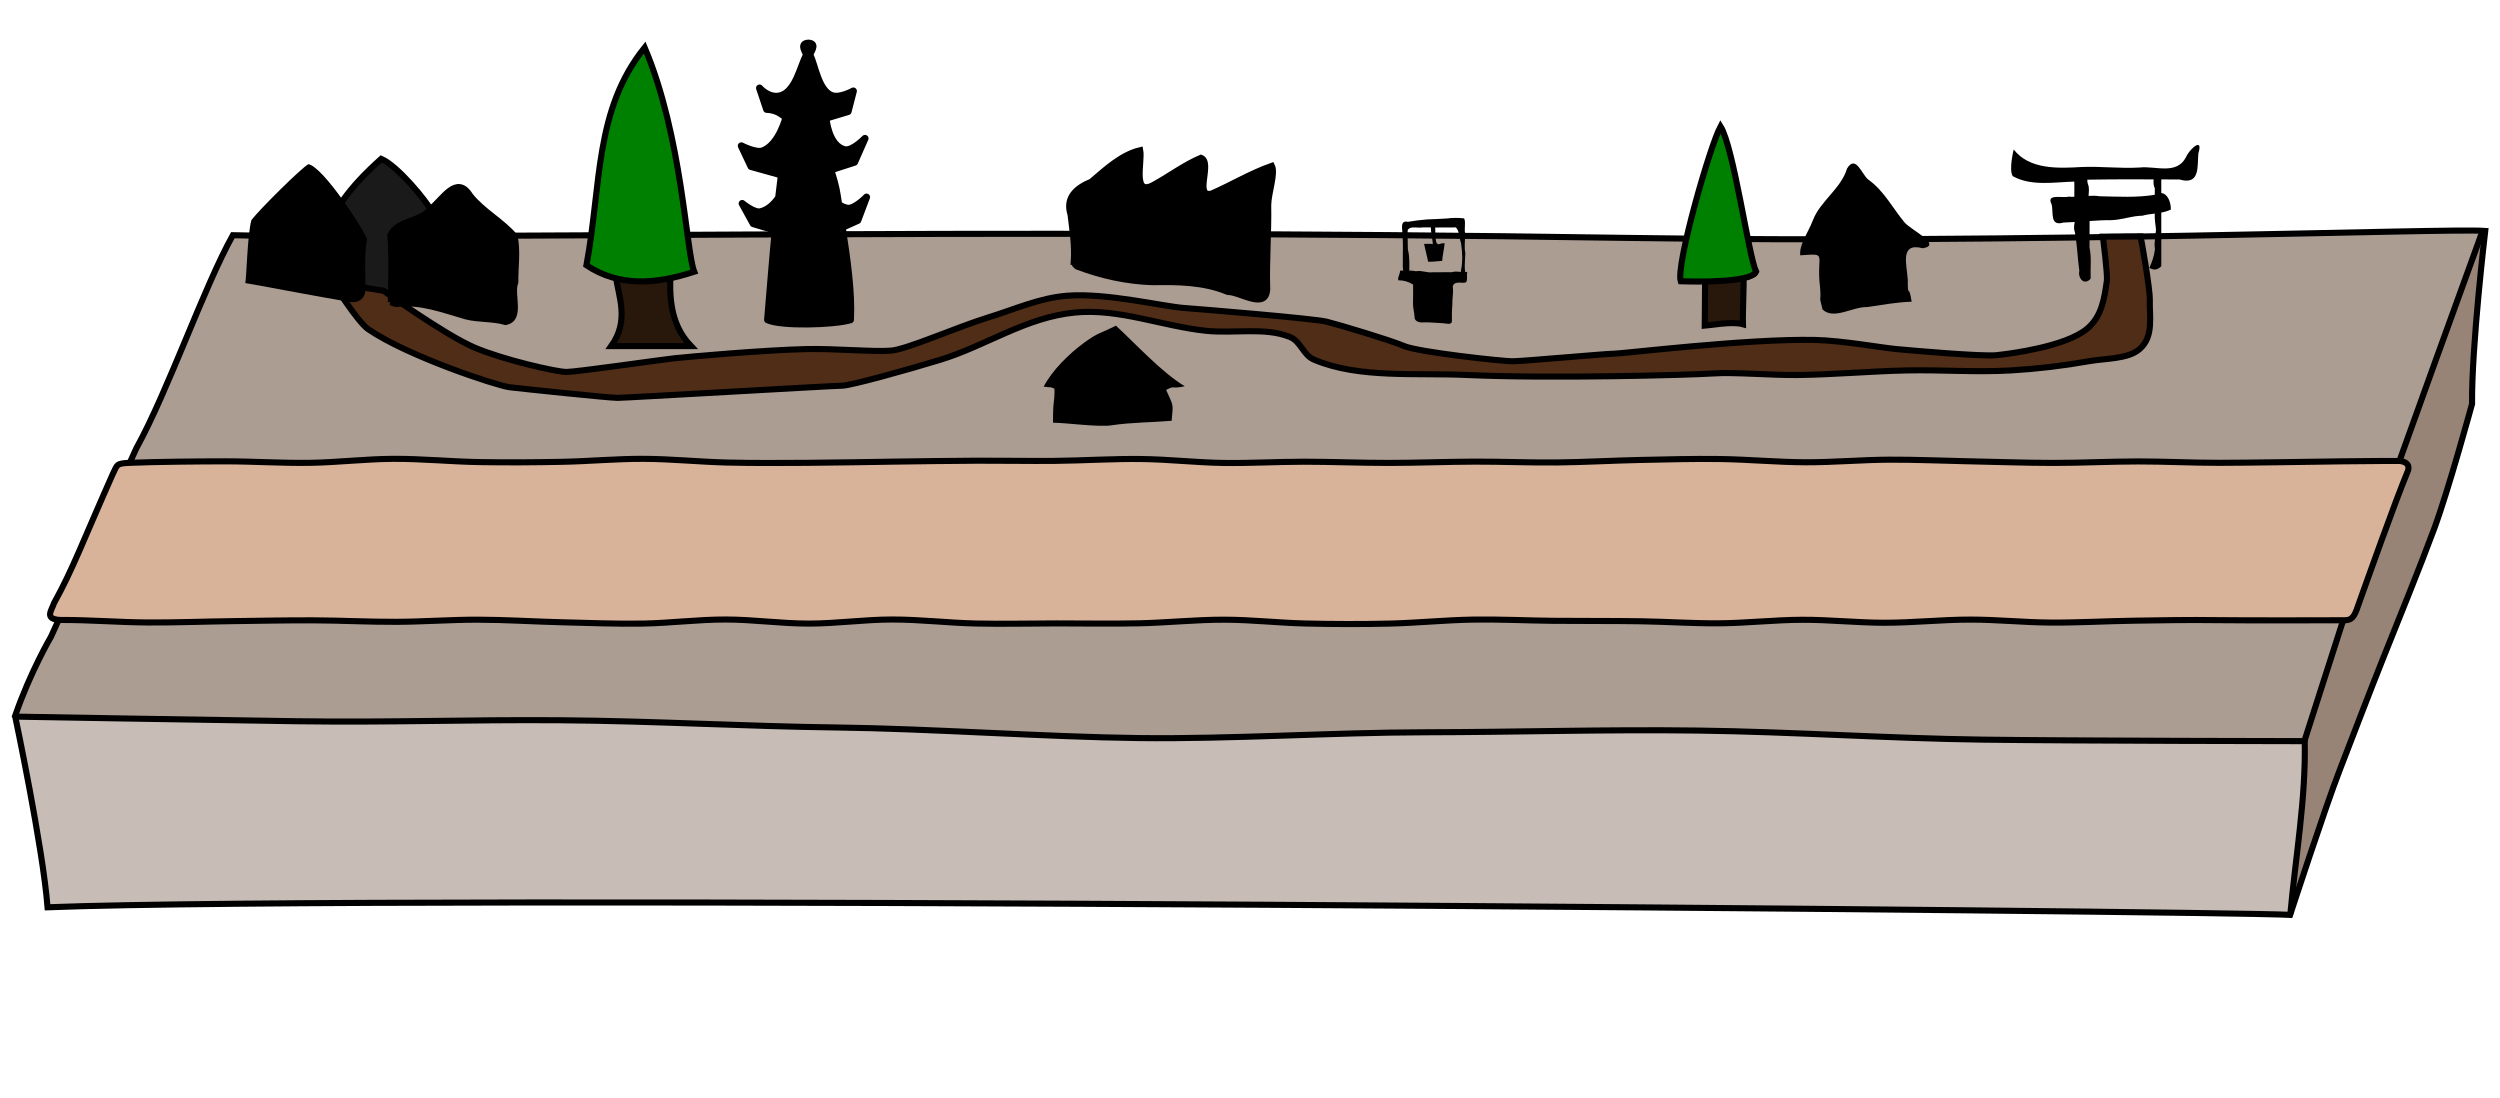
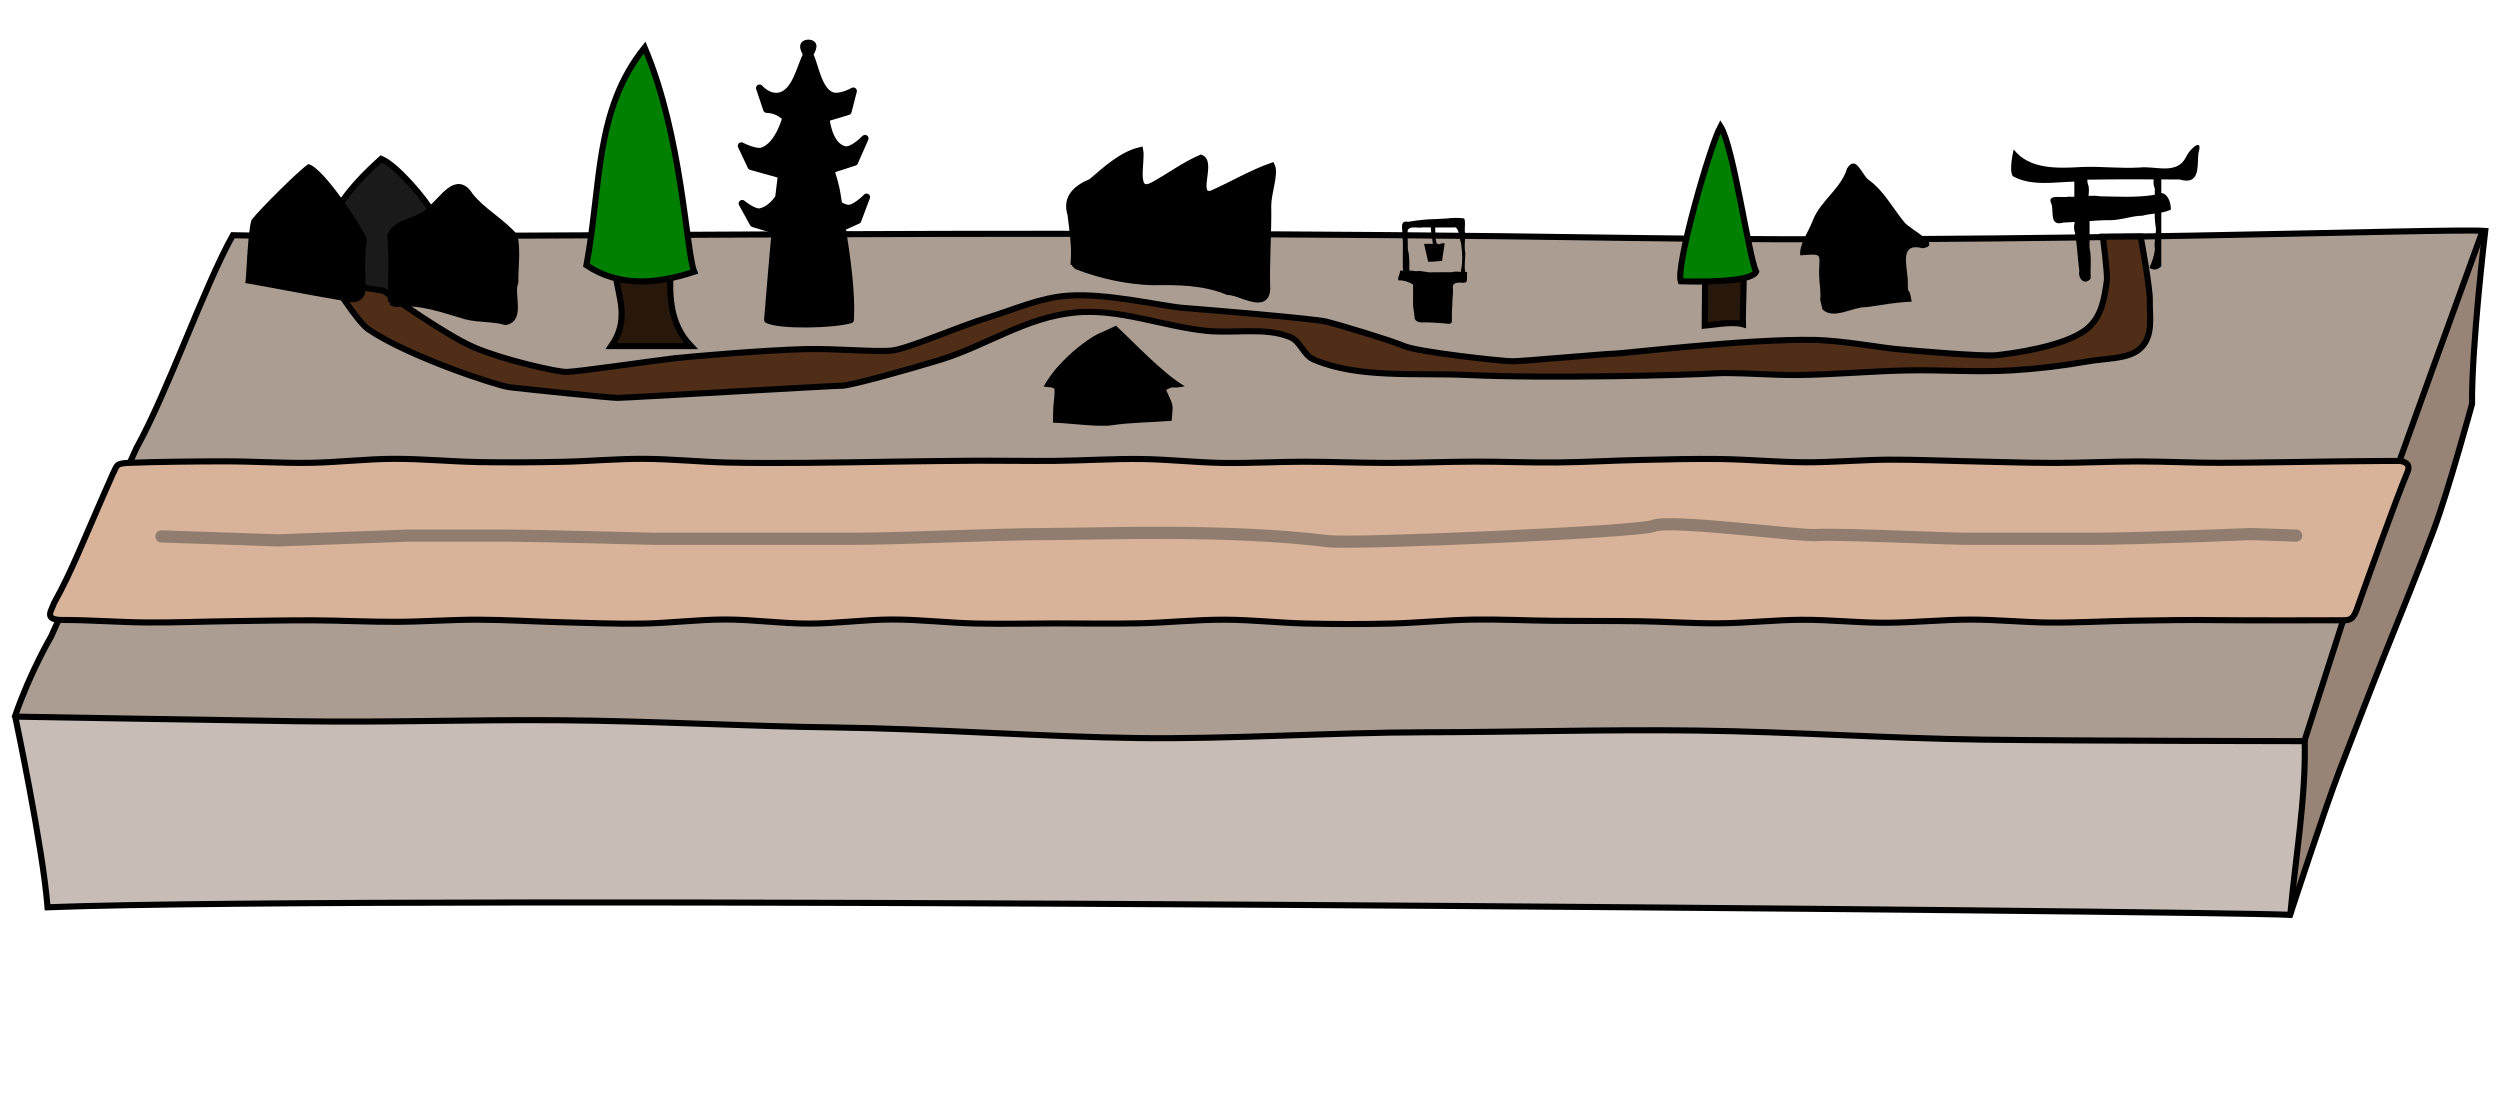
<svg xmlns="http://www.w3.org/2000/svg" version="1.1" id="svg2" height="360" width="820">
  <defs id="defs4">
    </defs>
  <g id="layer1" transform="translate(0,-692.3622)">
    <path style="fill:#ac9d93;fill-opacity:1;stroke:none;stroke-width:2;stroke-linecap:butt;stroke-linejoin:miter;stroke-miterlimit:4;stroke-opacity:1;stroke-dasharray:none" d="m 4.95,927.204 c 5,-14.5 11.781,-26.011 11.781,-26.011 l 27.964,-61.743 c 10.5,-19 22.173,-52.931 31.673,-69.931 50.205,1.414 248.716,-2.321 455.022,0.846 135.632,2.082 271.43,-3.252 283.763,-2.26 0,0 -4.49,37.851 -4.318,56.736 0,0 -7.708,28.258 -12.435,40.984 -4.928,13.268 -11.305,28.866 -16.556,42.01 -4.423,11.071 -10.138,26.025 -14.435,37.146 -4.923,12.738 -16.249,47.454 -16.249,47.454 -21.5,-1.25 -625.255,-6.727 -735.563,-2.484 -1.5,-19.5 -10.646,-62.746 -10.646,-62.746 z" id="path10387" />
    <path style="fill:#978477;fill-opacity:1;stroke:none" d="m 814.094,768.643 -15.594,43 -14.562,40.531 -15.094,42.75 -13.031,40.531 c 4e-4,0 0.125,0 0.125,0 -2.748,17.24 -5.433,38.694 -4.688,56.688 0.277,-0.849 11.295,-34.578 16.156,-47.156 4.297,-11.12 10.014,-26.085 14.438,-37.156 5.251,-13.144 11.634,-28.732 16.562,-42 4.727,-12.727 12.438,-41 12.438,-41 -0.16,-17.597 3.594,-50.468 4.125,-55.031 -0.337,-0.539 -0.639,-0.941 -0.875,-1.156 z M 751.25,992.175 l -3.031,0.156 c 1.058,0.03 2.482,0.067 2.938,0.094 0,0 0.091,-0.241 0.094,-0.25 z" id="path11497" />
    <path style="fill:#c7bdb6;fill-opacity:1;stroke:none" d="M 5.219,235.062 5.125,235.719 c 0.534,2.537 9.015,42.98 10.469,61.875 107.539,-4.136 684.493,0.958 732.625,2.375 L 751.25,299.812 c -4.3e-4,-0.01 4.2e-4,-0.021 0,-0.031 0.997,-20.615 5.475,-36.972 4.688,-56.688 0,0 -75.42,-0.105 -105.5,-0.5 -31.209,-0.41 -62.353,-2.567 -93.562,-2.969 -30.75,-0.396 -58.685,0.506 -89.438,0.562 -30.379,0.056 -63.592,2.28 -93.969,1.906 -30.884,-0.38 -68.116,-3.083 -99,-3.469 -30.238,-0.378 -60.48,-2.155 -90.719,-2.375 -30.903,-0.225 -55.443,0.748 -86.344,0.312 -30.737,-0.433 -92.188,-1.5 -92.188,-1.5 z" transform="translate(0,692.3622)" id="path11492" />
    <path id="path11505" d="m 4.95,927.204 c 5,-14.5 11.781,-26.011 11.781,-26.011 l 27.964,-61.743 c 10.5,-19 22.173,-52.931 31.673,-69.931 50.205,1.414 248.716,-2.321 455.022,0.846 135.632,2.082 271.43,-3.252 283.763,-2.26 0,0 -4.49,37.851 -4.318,56.736 0,0 -7.708,28.258 -12.435,40.984 -4.928,13.268 -11.305,28.866 -16.556,42.01 -4.423,11.071 -10.138,26.025 -14.435,37.146 -4.923,12.738 -16.249,47.454 -16.249,47.454 -21.5,-1.25 -625.255,-6.727 -735.563,-2.484 -1.5,-19.5 -10.646,-62.746 -10.646,-62.746 z" style="fill:none;stroke:#000000;stroke-width:2;stroke-linecap:butt;stroke-linejoin:miter;stroke-miterlimit:4;stroke-opacity:1;stroke-dasharray:none" />
    <path style="fill:none;stroke:#000000;stroke-width:2;stroke-linecap:butt;stroke-linejoin:miter;stroke-miterlimit:4;stroke-opacity:1;stroke-dasharray:none" d="m 5.206,927.415 c 0,0 61.47,1.08 92.207,1.513 30.9,0.435 55.437,-0.548 86.34,-0.324 30.239,0.22 60.482,1.995 90.719,2.373 30.884,0.386 68.116,3.092 98.999,3.472 30.377,0.374 63.587,-1.846 93.966,-1.901 30.752,-0.057 58.677,-0.958 89.426,-0.562 31.21,0.402 62.38,2.57 93.589,2.98 30.08,0.395 105.495,0.496 105.495,0.496 0.432,18.664 -3.054,38.305 -4.711,56.701" id="path10389" />
    <path style="fill:none;stroke:#000000;stroke-width:2;stroke-linecap:butt;stroke-linejoin:miter;stroke-miterlimit:4;stroke-opacity:1;stroke-dasharray:none" d="m 755.755,935.69 13.084,-40.763 15.084,-42.763 14.584,-40.514 15.584,-43.013" id="path10391" />
    <path id="path6533" d="m 141.679,761.763 c -1.786,-3.453 -11.264,-14.998 -16.63,-17.303 -2.918,2.615 -14.714,13.15 -16.747,22.195 -1.532,7.023 -1.16,20.541 -0.598,20.958 0.678,0.176 34.494,3.147 33.999,3.386 -2.052,0.989 1.293,-0.693 1.38,-2.537 0.315,-6.686 -0.503,-23.253 -1.405,-26.699 z" style="fill:#1a1a1a;fill-opacity:1;stroke:#000000;stroke-width:2;stroke-miterlimit:4;stroke-opacity:1;stroke-dasharray:none" />
    <path style="fill:#000000;fill-opacity:1;stroke:#000000;stroke-width:2.327;stroke-linecap:butt;stroke-linejoin:round;stroke-miterlimit:4;stroke-opacity:1;stroke-dasharray:none" d="m 265.188,706.519 c -3.315,0.133 -0.325,3.379 -0.719,4.062 -1.834,3.182 -3.416,12.106 -8.715,13.261 -3.733,0.813 -6.618,-2.597 -6.618,-2.597 l 2.339,6.98 c 4.073,0.135 5.478,2.376 6.37,2.512 0,0 -2.217,9.143 -7.688,11.125 -2.26,0.819 -7,-1.656 -7,-1.656 l 3.188,6.75 9.969,2.781 c -0.325,2.614 -0.637,5.105 -0.906,7.469 -1.444,2.093 -3.386,4.018 -5.938,4.625 -2.143,0.51 -6.031,-2.719 -6.031,-2.719 l 3.625,6.594 7.25,2.188 c -0.94,9.665 -1.593,18.327 -2.531,29.344 4.32,2.046 21.541,1.629 27.156,0 0.47,-8.9 -1.118,-20.076 -2.719,-30.281 l 5.125,-2.312 2.875,-7.625 c 0,0 -3.886,4.055 -6.281,3.656 -1.077,-0.179 -2.038,-0.643 -2.875,-1.281 -0.163,-1.044 -0.352,-2.192 -0.5,-3.188 -0.402,-2.703 -1.227,-5.418 -2.094,-8.125 l 7.812,-2.531 3.438,-7.781 c 0,0 -4.097,4.217 -6.562,3.719 -5.525,-1.116 -6.25,-10.375 -6.25,-10.375 l 7.256,-2.178 1.732,-6.72 c 0,0 -4.334,2.45 -6.981,1.542 -4.588,-1.574 -5.655,-10.343 -7.256,-13.238 -0.359,-0.648 2.713,-3.823 -0.469,-4 z" id="path6459" />
    <path id="path6461" d="m 352.186,778.249 c 0.398,-5.232 -0.452,-10.375 -1.052,-15.498 -1.844,-5.748 2.176,-8.908 6.792,-10.788 4.77,-4.095 10.009,-8.932 16.073,-10.357 0.752,3.777 -2.733,15.502 4.584,11.241 5.147,-2.839 9.922,-6.449 15.336,-8.744 3.93,1.545 -2.356,12.989 3.423,11.771 6.682,-2.911 12.96,-6.739 19.842,-9.139 1.254,2.474 -1.177,8.93 -1.203,12.918 0.16,9.185 -0.625,18.327 -0.335,27.52 -0.327,7.153 -8.904,0.907 -12.946,0.954 -7.803,-3.262 -16.302,-3.344 -24.617,-3.198 -8.504,-0.269 -16.918,-2.133 -24.818,-5.138 l -0.682,-0.655 -0.395,-0.887 -5e-5,-5e-5 z" style="fill:#000000;fill-opacity:1;stroke:#000000;stroke-width:1.977;stroke-linecap:butt;stroke-linejoin:miter;stroke-miterlimit:4;stroke-opacity:1;stroke-dasharray:none" />
    <path id="path6465" d="m 720.811,739.894 c -1.059,0.133 -3.164,2.476 -3.813,4.031 -3.051,5.888 -9.929,2.824 -15.094,3.375 -6.409,0.405 -12.796,-0.444 -19.191,-0.156 -7.597,0.44 -17.065,0.897 -22.216,-5.75 0.028,-0.117 -1.699,6.614 -0.315,8.75 6.073,3.362 13.468,1.971 20.168,1.781 0.012,0.189 0.021,0.375 0.032,0.562 -0.008,1.47 -0.003,2.936 0,4.406 -0.653,0.013 -1.301,0.04 -1.954,-0.031 -1.796,0.581 -7.402,-1.112 -5.515,2.469 0.726,2.542 -0.729,7.405 3.876,6.031 1.241,-0.034 2.481,-0.109 3.718,-0.188 -0.199,1.093 -0.39,2.174 0.032,3.25 0.804,4.216 0.871,8.544 1.481,12.781 -0.553,2.43 1.699,4.984 3.718,2.531 -0.156,-3.383 0.362,-6.843 -0.378,-10.156 0.032,-2.909 0.037,-5.806 0.032,-8.719 2.327,-0.157 4.66,-0.312 6.996,-0.281 3.525,-0.073 6.802,-1.435 10.336,-1.469 1.295,-0.377 2.679,-0.52 4.034,-0.688 -0.066,1.754 0.18,3.449 0.41,5.188 -0.076,2.147 -0.713,4.259 -0.347,6.438 -0.215,2.088 -0.928,4.231 -1.828,6.156 1.517,0.914 2.599,0.702 3.908,-0.5 0.015,-5.873 0.002,-11.752 0,-17.625 1.09,-0.202 2.155,-0.487 3.151,-1 0.022,-2.356 -1.037,-5.201 -3.151,-5.406 -3.5e-4,-1.489 -3.4e-4,-2.98 0,-4.469 1.997,0.009 3.996,0.023 5.987,0.031 6.817,1.979 5.779,-4.241 6.176,-8.562 0.653,-2.151 0.383,-2.861 -0.252,-2.781 z m -22.248,11.281 c 2.611,-4.2e-4 5.206,0.021 7.815,0.031 -0.055,1.037 -0.068,2.037 0.41,2.969 -0.011,0.685 -0.029,1.377 -0.032,2.062 -0.021,0.013 -0.042,0.018 -0.063,0.031 -5.953,0.962 -12.051,0.586 -18.025,0.469 -1.199,-0.214 -2.417,-0.195 -3.624,-0.125 0.077,-1.301 0.343,-2.624 -0.221,-3.875 -0.117,-0.354 -0.169,-0.885 -0.189,-1.438 4.623,-0.071 9.285,-0.124 13.928,-0.125 z" style="fill:#000000;fill-opacity:1;stroke:none" />
    <path style="fill:#502d16;fill-opacity:1;stroke:#000000;stroke-width:2;stroke-miterlimit:4;stroke-opacity:1;stroke-dasharray:none" d="m 125.83,787.737 c 0,0 19.928,14.38 29.82,18.625 9.248,3.969 26.804,8 30.155,8 3.351,0 30.825,-4 35.516,-4.5 4.691,-0.5 28.537,-2.627 42.887,-3 9.378,-0.244 22.784,1 28.144,0.5 5.361,-0.5 21.263,-7.643 32.165,-11 8.362,-2.575 16.47,-6.281 25.464,-7 12.784,-1.022 31.495,3.5 38.196,4 6.701,0.5 42.887,3.5 46.907,4.5 4.021,1 20.773,6 25.464,8 4.691,2 32.165,5 35.516,5 3.351,0 30.825,-2.5 33.505,-2.5 2.68,0 43.697,-4.97 65.67,-4.5 9.031,0.193 21.443,2.5 26.804,3 5.361,0.5 28.144,2.5 32.835,2 4.691,-0.5 22.283,-2.761 29.485,-8.5 5.118,-4.079 5.908,-10.444 6.701,-16 0.261,-1.831 -1.302,-14.38 -1.302,-14.38 l 12.364,-0.061 c 0,0 3.11,16.745 3.01,20.941 -0.129,5.397 1.354,11.899 -3.351,16 -3.813,3.323 -11.048,2.989 -16.753,4 -8.361,1.481 -16.897,2.498 -25.464,3 -11.357,0.665 -22.788,-0.24 -34.175,0 -11.853,0.25 -23.66,1.355 -35.516,1.5 -9.383,0.115 -20.773,-1 -28.144,-0.5 -7.371,0.5 -53.659,1.741 -80.412,0.5 -16.868,-0.783 -35.543,1.204 -50.258,-5 -3.736,-1.575 -4.269,-5.974 -8.041,-7.5 -8.09,-3.271 -18.364,-1.033 -27.474,-2 -14.4,-1.528 -28.459,-7.373 -42.887,-6 -16.157,1.538 -29.161,10.882 -44.227,15.5 -10.521,3.225 -29.485,8.5 -32.165,8.5 -2.68,0 -71.031,4 -73.711,4 -2.68,0 -31.495,-3 -35.516,-3.5 -4.021,-0.5 -33.281,-10.118 -46.237,-19 -3.558,-2.439 -11.559,-15.25 -11.559,-15.25 z" id="path5479" />
    <path id="path6451" d="m 128.208,791.447 c 0.035,-7.287 0.451,-14.677 -0.203,-21.883 2.348,-5.171 9.917,-4.301 13.336,-8.804 3.849,-2.979 8.439,-11.367 12.855,-4.279 4.098,5.208 10.272,8.315 14.592,13.354 1.05,4.957 0.177,10.086 0.241,15.102 -1.608,3.979 2.262,12.025 -3.214,13.05 -4.296,-1.252 -8.709,-0.736 -13.024,-1.859 -7.396,-2.108 -14.899,-5.068 -22.737,-4.053 l -0.935,-0.207 -0.912,-0.422 0,0 z" style="fill:#000000;fill-opacity:1;stroke:#000000;stroke-width:1.977;stroke-linecap:butt;stroke-linejoin:miter;stroke-miterlimit:4;stroke-opacity:1;stroke-dasharray:none" />
    <path id="path6531" d="m 120.397,770.803 c -1.008,-3.019 -14.345,-23.737 -19.27,-24.599 -2.678,1.627 -15.72,14.582 -18.643,18.298 -1.35,4.361 -1.659,20.133 -2.061,20.706 0.57,-0.009 24.72,4.626 34.442,6.215 2.219,0.363 4.202,-0.696 4.825,-2.729 0.581,-1.895 -0.56,-11.44 0.707,-17.89 z" style="fill:#000000;fill-opacity:1;stroke:none" />
    <path style="fill:#000000;fill-opacity:1;stroke:none" d="m 345.86,819.844 c -1.874,-0.819 -0.635,-0.189 -3.542,-0.676 2.87,-5.444 8.407,-10.852 13.258,-14.382 4.82,-3.508 4.783,-2.744 10.444,-5.618 6.269,5.783 15.213,15.518 22.595,19.883 -4.534,1.027 -3.107,-0.434 -6.119,1.22 2.525,5.655 2.302,4.19 1.803,10.11 -6.296,0.537 -13.26,0.506 -19.702,1.477 -4.406,0.665 -14.389,-0.791 -19.209,-0.853 -0.035,-8.093 0.61,-6.662 0.472,-11.161 z" id="path5989" />
    <path style="fill:#000000;fill-opacity:1;stroke:none" d="m 477.438,763.831 c -0.921,-0.007 -1.854,0.052 -2.781,0.188 -2.203,0.114 -4.368,0.259 -6.562,0.312 -2.096,0.153 -4.176,0.439 -6.25,0.781 -3.009,-0.641 -1.664,2.866 -1.812,4.594 0.248,2.904 0.026,5.886 0.094,8.812 -0.036,0.554 -0.056,1.683 0.125,2.594 -0.334,0.003 -0.667,0.011 -1,0 l -0.031,0.156 -0.031,0.156 c -0.031,0.961 -0.868,2.043 -0.531,2.875 1.7,-0.023 3.416,0.475 4.844,1.406 -0.012,2.103 0.022,4.211 -0.031,6.312 -0.039,1.497 0.483,2.954 0.5,4.438 0.044,1.206 1.346,1.684 2.375,1.656 2.377,-0.116 4.754,0.189 7.125,0.281 0.884,0.036 2.29,0.619 2.75,-0.438 -0.025,-1.889 -0.028,-3.802 0.156,-5.688 -0.097,-1.807 0.345,-3.599 0.188,-5.406 -0.292,-0.964 0.571,-1.783 1.5,-1.75 0.942,-0.212 2.016,0.265 2.844,-0.219 0.584,-1.012 0.01,-2.272 0.375,-3.344 -0.24,0.041 -0.477,0.057 -0.719,0.062 0.049,-0.198 0.032,-0.442 -0.094,-0.75 -0.109,-1.842 0.103,-3.656 0.156,-5.469 -0.409,-2.092 -0.065,-4.181 -0.031,-6.281 -0.438,-1.596 0.276,-3.977 -0.375,-5.125 -0.927,-0.096 -1.86,-0.149 -2.781,-0.156 z m -13.531,3.125 c 0.915,0.008 1.928,0.153 2.719,0 0.893,0.006 1.794,-0.005 2.688,0 -0.017,1.446 0.55,3.806 0.656,5.5 -0.755,-0.15 -1.153,-0.157 -2.875,-0.094 0.381,1.521 1.075,4.644 1.344,5.844 1.183,0.053 2.802,-0.125 4.594,-0.281 0.093,-1.579 0.67,-4.139 0.812,-5.781 -1.859,-0.097 -1.785,0.853 -2.656,-0.094 -0.472,-1.513 -0.37,-3.364 -0.438,-5.062 2.265,0.01 4.518,0.002 6.781,-0.031 1.246,1.283 1.074,3.468 1.688,5.156 0.416,2.926 0.607,5.944 0,8.844 -0.064,0.239 -0.066,0.427 -0.031,0.594 -0.998,-0.1 -1.997,-0.23 -2.969,0.094 -2.159,0.027 -4.309,-0.015 -6.469,0.031 -1.771,0.22 -3.483,-0.727 -5.25,-0.344 -0.74,-0.154 -1.5,-0.211 -2.25,-0.219 0.008,-2.308 0.137,-4.623 -0.469,-6.875 0.022,-2.121 -0.158,-4.259 -0.062,-6.375 0.429,-0.789 1.273,-0.914 2.188,-0.906 z" id="path5995" />
    <g id="g6877" transform="translate(-63.97149,-69.69953)" style="stroke-width:2;stroke-miterlimit:4;stroke-dasharray:none">
      <path transform="translate(0,752.3622)" id="path6875" d="m 265.872,99.889 c 1.095,7.582 4.554,14.869 -1.414,23.335 l 26.163,0 c -7.378,-7.676 -7.351,-17.82 -6.364,-28.284 z" style="fill:#28170b;fill-opacity:1;stroke:#000000;stroke-width:2;stroke-linecap:butt;stroke-linejoin:miter;stroke-miterlimit:4;stroke-opacity:1;stroke-dasharray:none" />
      <path id="path6873" d="m 275.418,777.651 c -16.481,20.514 -14.149,44.776 -19.092,71.418 10.714,7.133 22.763,6.255 35.355,2.121 -2.684,-6.55 -3.877,-44.341 -16.263,-73.539 z" style="fill:#008000;stroke:#000000;stroke-width:2;stroke-linecap:butt;stroke-linejoin:miter;stroke-miterlimit:4;stroke-opacity:1;stroke-dasharray:none" />
    </g>
    <g id="g35794" transform="translate(207.1823,0)">
      <path style="fill:#28170b;fill-opacity:1;stroke:#000000;stroke-width:2;stroke-linecap:butt;stroke-linejoin:miter;stroke-miterlimit:4;stroke-opacity:1;stroke-dasharray:none" d="m 351.98,777.698 c 0.201,-1.99 0.046,18.538 0,21.5 1.415,-0.092 8.953,-1.497 12.5,-0.5 -0.159,-3.401 0.949,-22.122 -0.5,-23.5 -1.541,1.275 -10.36,1.355 -12,2.5" id="path7495" />
      <path style="fill:#008000;stroke:#000000;stroke-width:2;stroke-linecap:butt;stroke-linejoin:miter;stroke-miterlimit:4;stroke-opacity:1;stroke-dasharray:none" d="m 357.154,733.821 c 4.288,6.746 9.203,42.547 11.665,47.671 -1.594,3.717 -20.525,3.262 -24.721,3.126 -1.659,-5.101 9.467,-44.068 13.056,-50.797 z" id="path6931" />
    </g>
    <path id="path6463" d="m 627.023,791.32 c -0.914,-6.266 -1.288,-0.79 -1.268,-7.186 -0.313,-5.022 -2.741,-12.353 4.909,-10.345 6.638,-1.066 -3.919,-5.993 -5.991,-8.489 -3.897,-4.696 -6.732,-10.361 -11.782,-13.963 -2.214,-1.579 -4.125,-8.434 -7.044,-3.734 -2.035,6.753 -8.823,10.655 -11.257,17.095 -1.424,3.768 -4.571,7.987 -4.101,11.409 9.349,-0.641 5.11,-0.667 6.498,10.571 0.474,6.263 -0.637,1.03 0.775,7.152 3.651,3.584 9.835,-0.869 14.58,-0.743 4.866,-0.673 9.725,-1.627 14.681,-1.766 z" style="fill:#000000;fill-opacity:1;stroke:none" />
    <path id="path6322" d="m 129.018,842.859 c -9.142,0.043 -18.227,1.172 -27.367,1.311 -9.246,0.141 -18.49,-0.495 -27.738,-0.488 -8.659,0.006 -22.69,0.126 -31.341,0.488 -4.602,0.193 -4.024,0.606 -5.582,3.669 -10.052,22.649 -13.131,31.276 -19.248,42.307 -0.903,2.609 -3.293,5.318 2.055,5.564 9.557,-0.042 19.088,0.765 28.645,0.823 9.095,0.056 18.19,-0.312 27.285,-0.427 9.019,-0.114 18.017,-0.311 27.037,-0.274 9.121,0.037 18.246,0.528 27.367,0.488 8.907,-0.039 17.801,-0.722 26.707,-0.701 9.224,0.021 18.436,0.635 27.655,0.854 8.756,0.208 17.496,0.573 26.254,0.427 9.064,-0.152 18.094,-1.341 27.161,-1.342 9.13,-9.8e-4 18.195,1.339 27.326,1.342 9.162,0.003 18.246,-1.337 27.408,-1.342 9.113,-0.005 18.176,1.098 27.285,1.311 8.832,0.207 17.665,-0.021 26.501,-0.03 9.04,-0.01 18.124,0.166 27.161,-0.03 9.379,-0.204 18.685,-1.213 28.068,-1.189 8.854,0.022 17.653,1.037 26.501,1.25 9.191,0.222 18.423,0.248 27.614,0.03 9.143,-0.217 18.221,-1.16 27.367,-1.311 8.681,-0.144 17.366,0.306 26.048,0.396 9.658,0.101 19.318,8.6e-4 28.974,0.152 8.599,0.135 17.2,0.745 25.801,0.671 9.097,-0.078 18.146,-1.13 27.243,-1.159 8.977,-0.028 17.936,0.974 26.914,0.976 9.444,0.002 18.83,-1.042 28.274,-1.037 8.697,0.004 17.351,0.912 26.048,0.976 9.059,0.066 18.145,-0.477 27.202,-0.61 9.122,-0.134 18.245,-0.316 27.367,-0.183 9.481,0.138 41.779,0.034 41.779,0.034 1.593,-0.038 2.967,-0.046 4.176,-3.417 3.65,-10.179 12.527,-35.228 16.744,-45.363 1.182,-2.84 -1.757,-3.438 -2.673,-3.472 0,0 -10.002,-0.009 -19.07,0.128 -8.656,0.131 -31.308,0.478 -39.966,0.488 -8.885,0.01 -17.74,-0.458 -26.625,-0.457 -9.281,5e-5 -18.58,0.498 -27.862,0.488 -9.458,-0.01 -18.902,-0.364 -28.356,-0.549 -8.514,-0.167 -17.037,-0.567 -25.553,-0.518 -9.1,0.052 -18.184,0.881 -27.285,0.854 -9.452,-0.029 -18.864,-0.942 -28.315,-1.067 -8.647,-0.115 -17.279,0.127 -25.924,0.305 -9.141,0.188 -18.265,0.732 -27.408,0.823 -8.983,0.09 -17.971,-0.299 -26.955,-0.274 -9.396,0.026 -18.795,0.42 -28.191,0.427 -9.312,0.007 -18.591,-0.397 -27.903,-0.396 -8.864,5.4e-4 -17.763,0.545 -26.625,0.396 -8.87,-0.149 -17.671,-1.166 -26.543,-1.281 -9.515,-0.124 -19.005,0.521 -28.521,0.61 -8.453,0.079 -16.935,-0.094 -25.389,-0.061 -9.085,0.035 -18.159,0.19 -27.243,0.305 -9.465,0.12 -18.931,0.346 -28.397,0.396 -8.772,0.047 -17.527,0.116 -26.295,-0.091 -9.189,-0.218 -18.338,-1.185 -27.532,-1.22 -8.878,-0.034 -17.75,0.8 -26.625,0.976 -9.091,0.18 -18.193,0.247 -27.285,0.091 -9.392,-0.161 -18.755,-1.112 -28.15,-1.067 z" style="fill:#d9b399;fill-opacity:1;stroke:#000000;stroke-width:2;stroke-linecap:butt;stroke-linejoin:miter;stroke-miterlimit:4;stroke-opacity:1;stroke-dasharray:none" />
+     <path style="fill:none;stroke:#917d6f;stroke-width:4;stroke-linecap:round;stroke-linejoin:round;stroke-miterlimit:4;stroke-opacity:1;stroke-dasharray:none;stroke-dashoffset:0" d="m 52.953,868.306 38.27,1.298 42.522,-1.557 c 0,0 26.222,0 33.309,0 7.087,0 47.483,1.038 47.483,1.038 0,0 48.9,0 65.2,0 16.3,0 46.066,-1.533 63.783,-1.557 17.458,-0.024 58.229,-1.786 92.131,2.336 8.629,1.049 102.314,-3.043 106.679,-5 5.174,-2.319 48.765,3.519 53.726,3 4.961,-0.519 42.992,1.221 48.661,1.221 5.67,0 24.804,0 41.105,0 16.3,0 52.444,-1.557 52.444,-1.557 l 14.883,0.519" id="path4800" />
  </g>
</svg>
